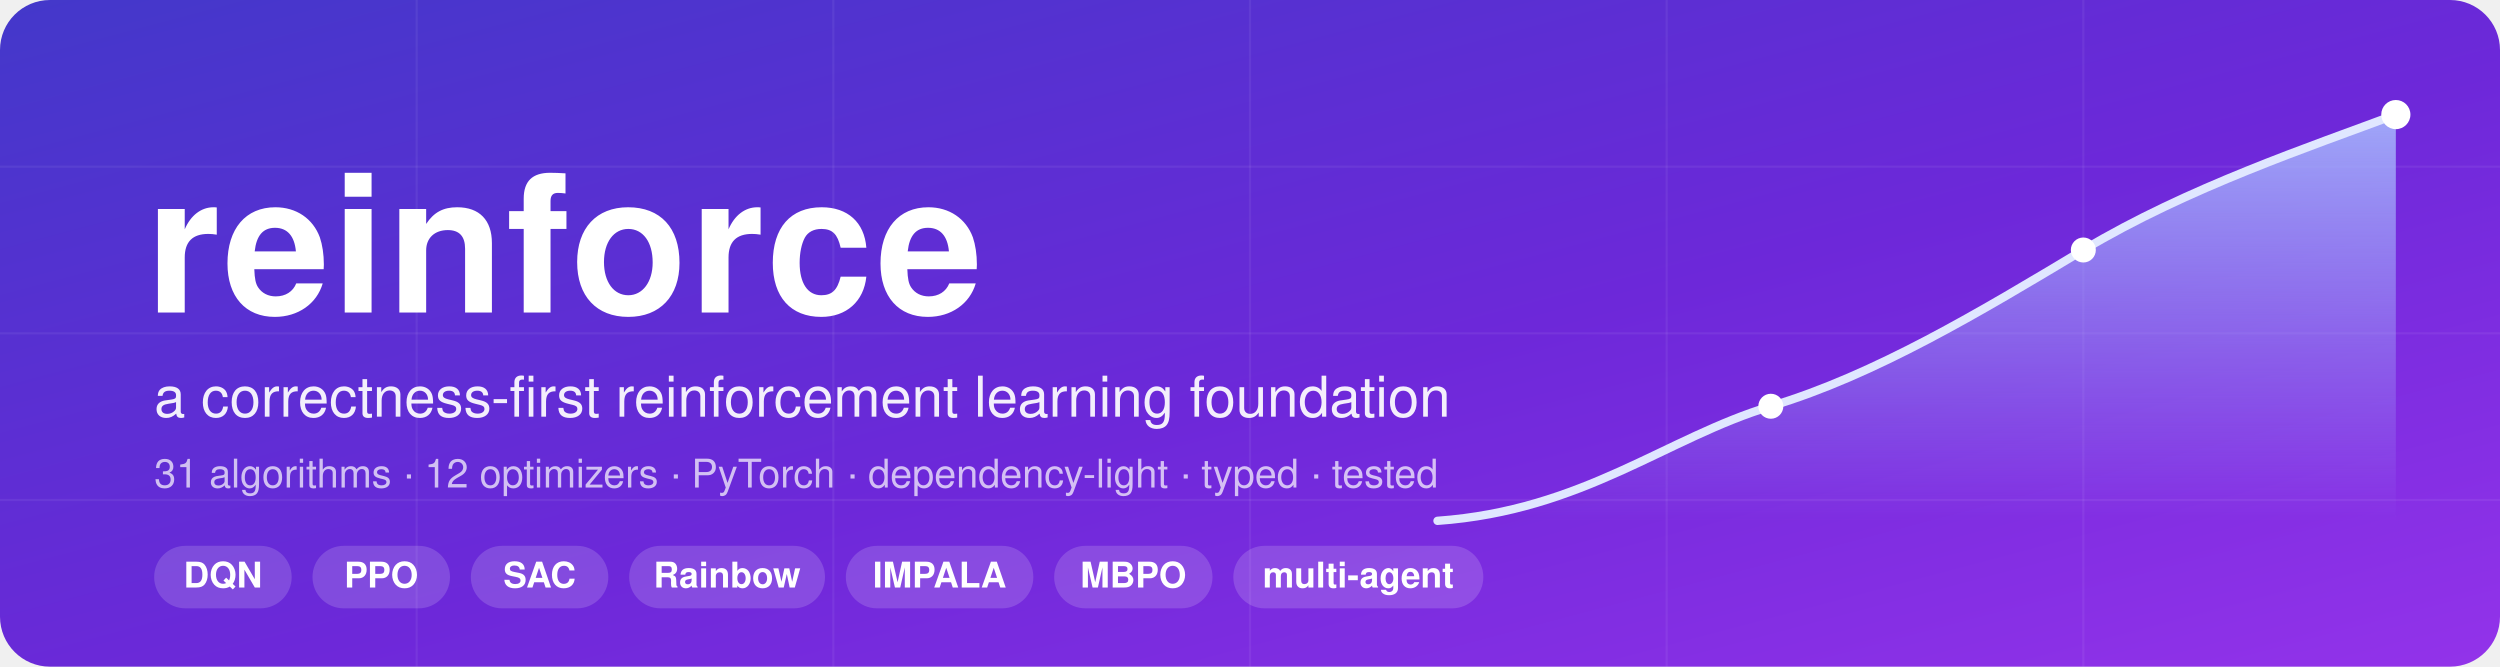
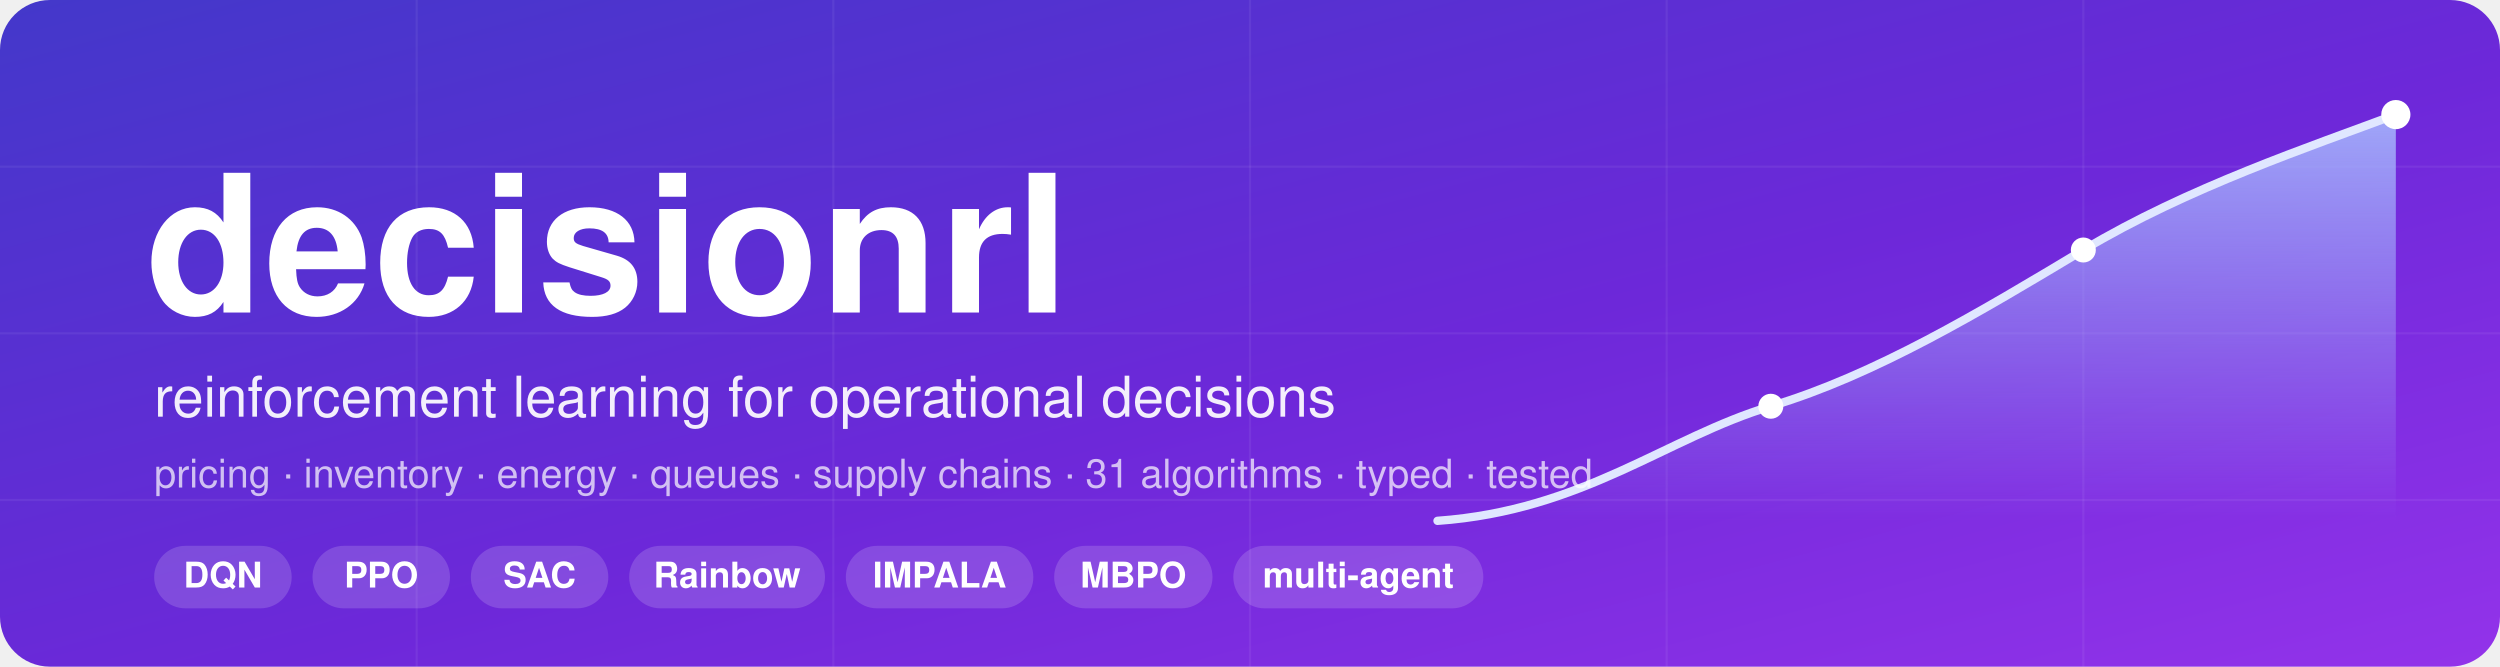
<svg xmlns="http://www.w3.org/2000/svg" viewBox="0 0 1200 320" width="1200" height="320" font-family="Segoe UI, Helvetica, Arial, sans-serif">
  <defs>
    <linearGradient id="bg" x1="0" y1="0" x2="1" y2="1">
      <stop offset="0" stop-color="#4338ca" />
      <stop offset="0.55" stop-color="#6d28d9" />
      <stop offset="1" stop-color="#9333ea" />
    </linearGradient>
    <linearGradient id="curve" x1="0" y1="0" x2="0" y2="1">
      <stop offset="0" stop-color="#a5b4fc" stop-opacity="0.9" />
      <stop offset="1" stop-color="#a5b4fc" stop-opacity="0" />
    </linearGradient>
  </defs>
  <rect x="0" y="0" width="1200" height="320" rx="24" fill="url(#bg)" />
  <g stroke="#ffffff" stroke-opacity="0.06" stroke-width="1">
    <path d="M0 80 H1200 M0 160 H1200 M0 240 H1200" />
    <path d="M200 0 V320 M400 0 V320 M600 0 V320 M800 0 V320 M1000 0 V320" />
  </g>
  <path d="M690 250 C 760 245, 800 210, 850 195 S 950 150, 1000 120 S 1110 70, 1150 55 L 1150 250 Z" fill="url(#curve)" />
  <path d="M690 250 C 760 245, 800 210, 850 195 S 950 150, 1000 120 S 1110 70, 1150 55" fill="none" stroke="#e0e7ff" stroke-width="4" stroke-linecap="round" />
  <g fill="#ffffff">
    <circle cx="850" cy="195" r="6" />
    <circle cx="1000" cy="120" r="6" />
    <circle cx="1150" cy="55" r="7" />
  </g>
-   <text x="70" y="150" font-size="92" font-weight="800" fill="#ffffff" letter-spacing="1">reinforce</text>
+   <text x="70" y="150" font-size="92" font-weight="800" fill="#ffffff" letter-spacing="1">decisionrl</text>
  <text x="74" y="200" font-size="27" fill="#ffffff" fill-opacity="0.92">
-     a correctness-first reinforcement learning foundation
+     reinforcement learning for operational decisions
  </text>
  <text x="74" y="234" font-size="19" fill="#ffffff" fill-opacity="0.7">
-     31 algorithms · 12 optimizers · PyTorch · dependency-light · typed · tested
+     pricing · inventory · energy · queues · supply chains · 31 algorithms · typed · tested
  </text>
  <g font-size="17" font-weight="600">
    <g transform="translate(74,262)">
      <rect width="66" height="30" rx="15" fill="#ffffff" fill-opacity="0.16" />
      <text x="33" y="20" fill="#ffffff" text-anchor="middle">DQN</text>
    </g>
    <g transform="translate(150,262)">
      <rect width="66" height="30" rx="15" fill="#ffffff" fill-opacity="0.16" />
      <text x="33" y="20" fill="#ffffff" text-anchor="middle">PPO</text>
    </g>
    <g transform="translate(226,262)">
      <rect width="66" height="30" rx="15" fill="#ffffff" fill-opacity="0.16" />
      <text x="33" y="20" fill="#ffffff" text-anchor="middle">SAC</text>
    </g>
    <g transform="translate(302,262)">
      <rect width="94" height="30" rx="15" fill="#ffffff" fill-opacity="0.16" />
      <text x="47" y="20" fill="#ffffff" text-anchor="middle">Rainbow</text>
    </g>
    <g transform="translate(406,262)">
      <rect width="90" height="30" rx="15" fill="#ffffff" fill-opacity="0.16" />
      <text x="45" y="20" fill="#ffffff" text-anchor="middle">IMPALA</text>
    </g>
    <g transform="translate(506,262)">
      <rect width="76" height="30" rx="15" fill="#ffffff" fill-opacity="0.16" />
      <text x="38" y="20" fill="#ffffff" text-anchor="middle">MBPO</text>
    </g>
    <g transform="translate(592,262)">
      <rect width="120" height="30" rx="15" fill="#ffffff" fill-opacity="0.16" />
      <text x="60" y="20" fill="#ffffff" text-anchor="middle">multi-agent</text>
    </g>
  </g>
</svg>
